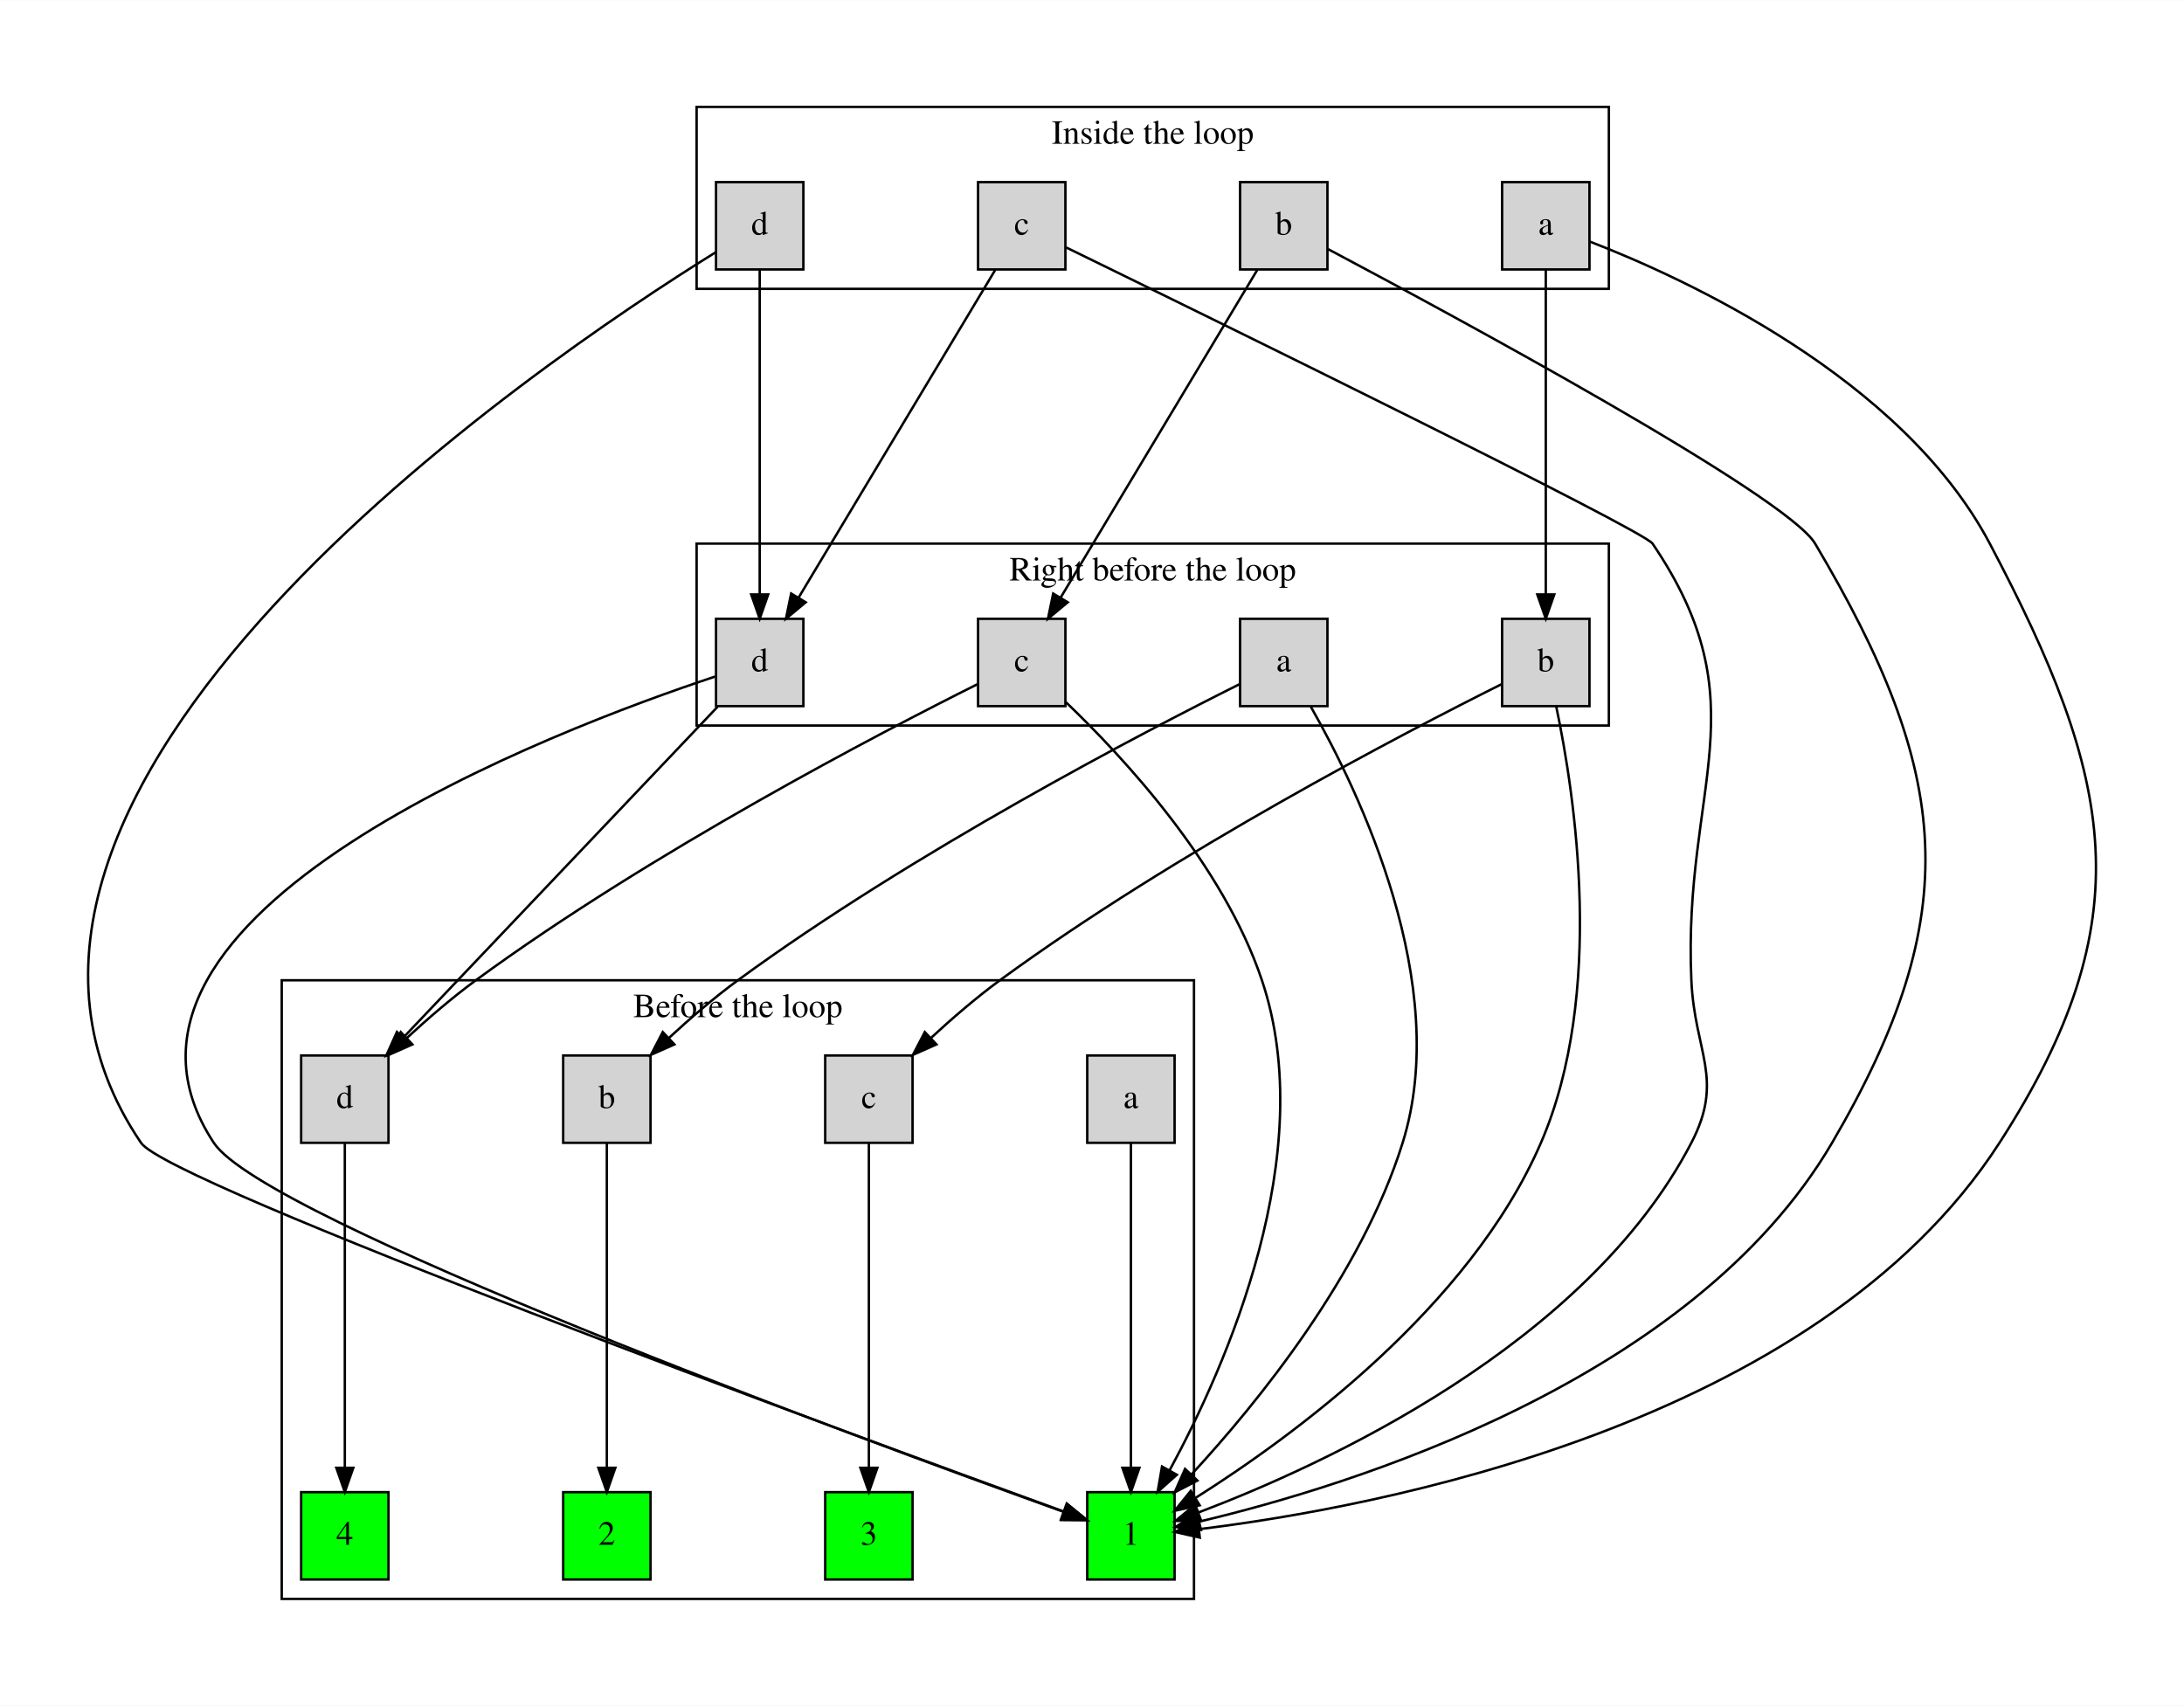
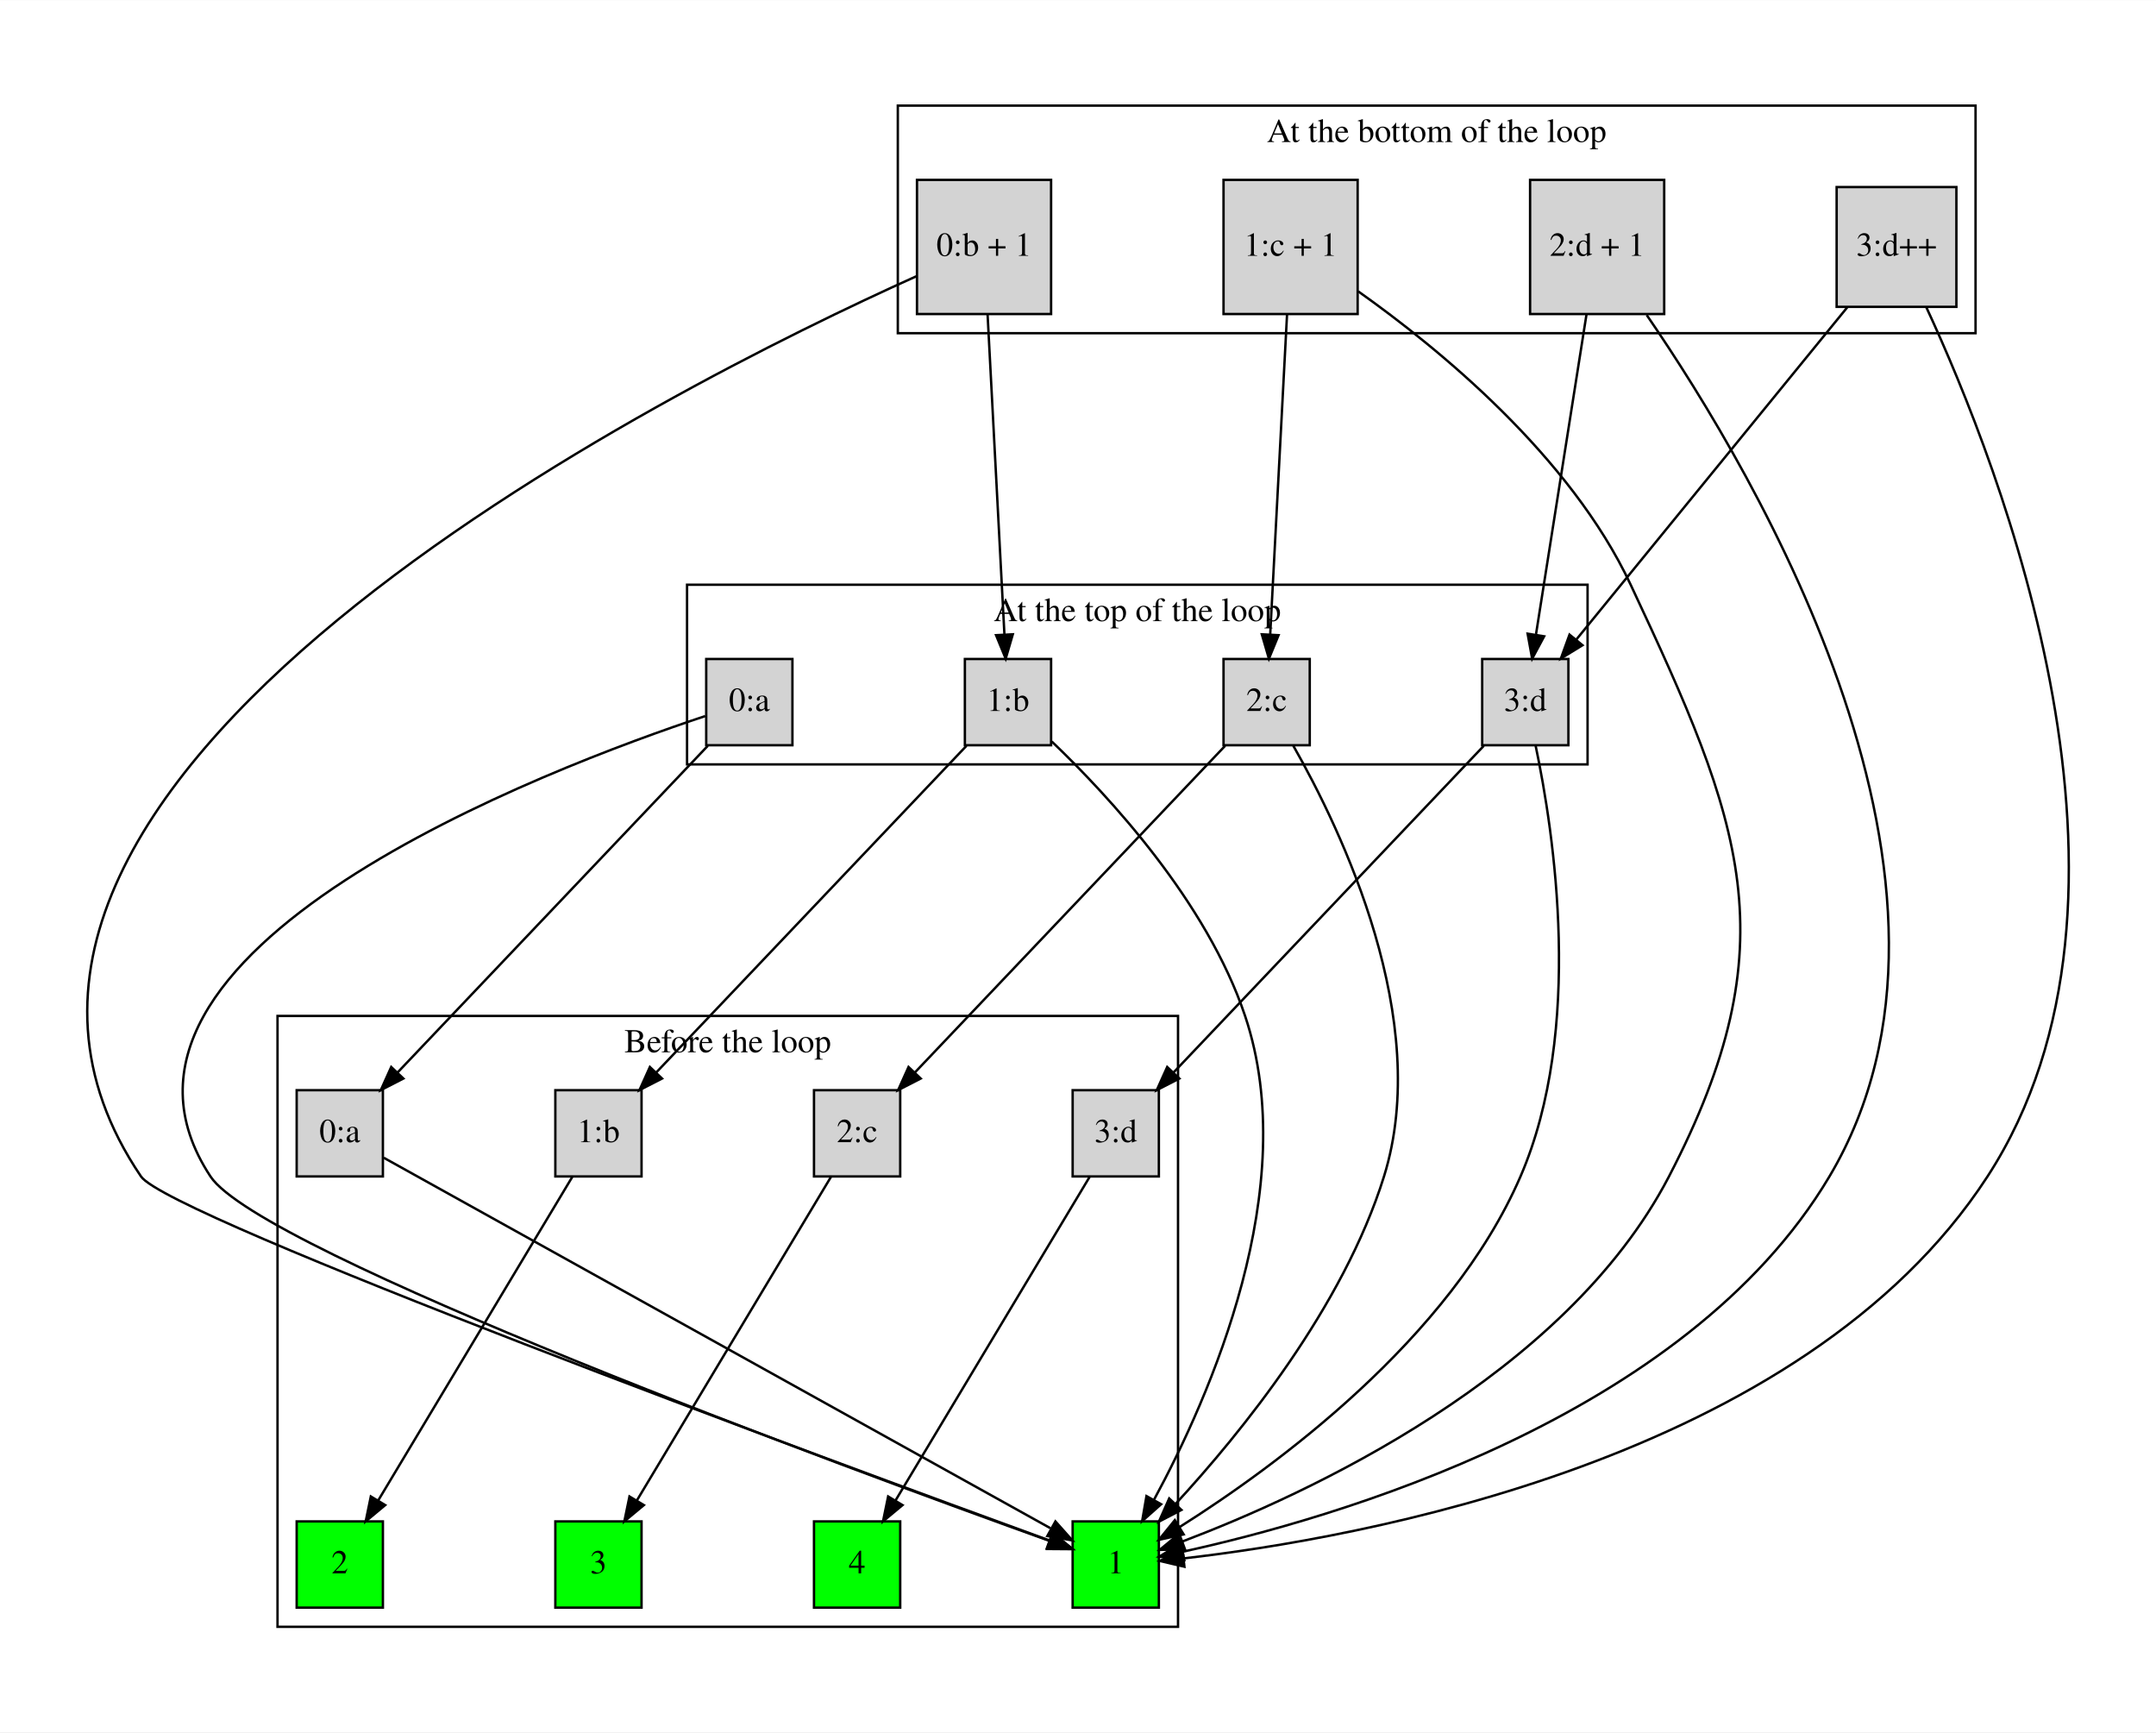
- <svg xmlns="http://www.w3.org/2000/svg" width="900pt" height="703pt" viewBox="0.00 0.00 900.17 703.00">
-   <g id="graph0" class="graph" transform="scale(1 1) rotate(0) translate(36 667)">
-     <polygon fill="#ffffff" stroke="transparent" points="-36,36 -36,-667 864.174,-667 864.174,36 -36,36" />
+ <svg xmlns="http://www.w3.org/2000/svg" width="900pt" height="723pt" viewBox="0.00 0.00 900.22 723.00">
+   <g id="graph0" class="graph" transform="scale(1 1) rotate(0) translate(36 687)">
+     <polygon fill="#ffffff" stroke="transparent" points="-36,36 -36,-687 864.221,-687 864.221,36 -36,36" />
    <g id="clust1" class="cluster">
-       <polygon fill="none" stroke="#000000" points="80.121,-8 80.121,-263 456.121,-263 456.121,-8 80.121,-8" />
-       <text text-anchor="middle" x="268.121" y="-247.8" font-family="Times,serif" font-size="14.00" fill="#000000">Before the loop</text>
+       <polygon fill="none" stroke="#000000" points="79.875,-8 79.875,-263 455.875,-263 455.875,-8 79.875,-8" />
+       <text text-anchor="middle" x="267.875" y="-247.8" font-family="Times,serif" font-size="14.00" fill="#000000">Before the loop</text>
    </g>
    <g id="clust2" class="cluster">
-       <polygon fill="none" stroke="#000000" points="251.121,-368 251.121,-443 627.121,-443 627.121,-368 251.121,-368" />
-       <text text-anchor="middle" x="439.121" y="-427.8" font-family="Times,serif" font-size="14.00" fill="#000000">Right before the loop</text>
+       <polygon fill="none" stroke="#000000" points="250.875,-368 250.875,-443 626.875,-443 626.875,-368 250.875,-368" />
+       <text text-anchor="middle" x="438.875" y="-427.8" font-family="Times,serif" font-size="14.00" fill="#000000">At the top of the loop</text>
    </g>
    <g id="clust3" class="cluster">
-       <polygon fill="none" stroke="#000000" points="251.121,-548 251.121,-623 627.121,-623 627.121,-548 251.121,-548" />
-       <text text-anchor="middle" x="439.121" y="-607.8" font-family="Times,serif" font-size="14.00" fill="#000000">Inside the loop</text>
+       <polygon fill="none" stroke="#000000" points="338.875,-548 338.875,-643 788.875,-643 788.875,-548 338.875,-548" />
+       <text text-anchor="middle" x="563.875" y="-627.8" font-family="Times,serif" font-size="14.00" fill="#000000">At the bottom of the loop</text>
    </g>
    <g id="node1" class="node">
-       <polygon fill="#00ff00" stroke="#000000" points="448.121,-52 412.121,-52 412.121,-16 448.121,-16 448.121,-52" />
-       <text text-anchor="middle" x="430.121" y="-30.3" font-family="Times,serif" font-size="14.00" fill="#000000">1</text>
+       <polygon fill="#00ff00" stroke="#000000" points="447.875,-52 411.875,-52 411.875,-16 447.875,-16 447.875,-52" />
+       <text text-anchor="middle" x="429.875" y="-30.3" font-family="Times,serif" font-size="14.00" fill="#000000">1</text>
    </g>
    <g id="node2" class="node">
-       <polygon fill="#00ff00" stroke="#000000" points="232.121,-52 196.121,-52 196.121,-16 232.121,-16 232.121,-52" />
-       <text text-anchor="middle" x="214.121" y="-30.3" font-family="Times,serif" font-size="14.00" fill="#000000">2</text>
+       <polygon fill="#00ff00" stroke="#000000" points="123.875,-52 87.875,-52 87.875,-16 123.875,-16 123.875,-52" />
+       <text text-anchor="middle" x="105.875" y="-30.3" font-family="Times,serif" font-size="14.00" fill="#000000">2</text>
    </g>
    <g id="node3" class="node">
-       <polygon fill="#00ff00" stroke="#000000" points="340.121,-52 304.121,-52 304.121,-16 340.121,-16 340.121,-52" />
-       <text text-anchor="middle" x="322.121" y="-30.3" font-family="Times,serif" font-size="14.00" fill="#000000">3</text>
+       <polygon fill="#00ff00" stroke="#000000" points="231.875,-52 195.875,-52 195.875,-16 231.875,-16 231.875,-52" />
+       <text text-anchor="middle" x="213.875" y="-30.3" font-family="Times,serif" font-size="14.00" fill="#000000">3</text>
    </g>
    <g id="node4" class="node">
-       <polygon fill="#00ff00" stroke="#000000" points="124.121,-52 88.121,-52 88.121,-16 124.121,-16 124.121,-52" />
-       <text text-anchor="middle" x="106.121" y="-30.3" font-family="Times,serif" font-size="14.00" fill="#000000">4</text>
+       <polygon fill="#00ff00" stroke="#000000" points="339.875,-52 303.875,-52 303.875,-16 339.875,-16 339.875,-52" />
+       <text text-anchor="middle" x="321.875" y="-30.3" font-family="Times,serif" font-size="14.00" fill="#000000">4</text>
    </g>
    <g id="node5" class="node">
-       <polygon fill="#d3d3d3" stroke="#000000" points="448.121,-232 412.121,-232 412.121,-196 448.121,-196 448.121,-232" />
-       <text text-anchor="middle" x="430.121" y="-210.3" font-family="Times,serif" font-size="14.00" fill="#000000">a</text>
+       <polygon fill="#d3d3d3" stroke="#000000" points="123.875,-232 87.875,-232 87.875,-196 123.875,-196 123.875,-232" />
+       <text text-anchor="middle" x="105.875" y="-210.3" font-family="Times,serif" font-size="14.00" fill="#000000">0:a</text>
    </g>
    <g id="edge1" class="edge">
-       <path fill="none" stroke="#000000" d="M430.121,-195.75C430.121,-164.269 430.121,-99.55 430.121,-62.225" />
-       <polygon fill="#000000" stroke="#000000" points="433.621,-62.031 430.121,-52.031 426.621,-62.031 433.621,-62.031" />
+       <path fill="none" stroke="#000000" d="M124.223,-203.807C178.466,-173.672 338.289,-84.881 402.605,-49.15" />
+       <polygon fill="#000000" stroke="#000000" points="404.686,-51.998 411.728,-44.081 401.287,-45.878 404.686,-51.998" />
    </g>
    <g id="node6" class="node">
-       <polygon fill="#d3d3d3" stroke="#000000" points="232.121,-232 196.121,-232 196.121,-196 232.121,-196 232.121,-232" />
-       <text text-anchor="middle" x="214.121" y="-210.3" font-family="Times,serif" font-size="14.00" fill="#000000">b</text>
+       <polygon fill="#d3d3d3" stroke="#000000" points="231.875,-232 195.875,-232 195.875,-196 231.875,-196 231.875,-232" />
+       <text text-anchor="middle" x="213.875" y="-210.3" font-family="Times,serif" font-size="14.00" fill="#000000">1:b</text>
    </g>
    <g id="edge2" class="edge">
-       <path fill="none" stroke="#000000" d="M214.121,-195.75C214.121,-164.269 214.121,-99.55 214.121,-62.225" />
-       <polygon fill="#000000" stroke="#000000" points="217.621,-62.031 214.121,-52.031 210.621,-62.031 217.621,-62.031" />
+       <path fill="none" stroke="#000000" d="M202.925,-195.75C183.793,-163.863 144.202,-97.878 121.953,-60.797" />
+       <polygon fill="#000000" stroke="#000000" points="124.839,-58.805 116.693,-52.031 118.837,-62.406 124.839,-58.805" />
    </g>
    <g id="node7" class="node">
-       <polygon fill="#d3d3d3" stroke="#000000" points="340.121,-232 304.121,-232 304.121,-196 340.121,-196 340.121,-232" />
-       <text text-anchor="middle" x="322.121" y="-210.3" font-family="Times,serif" font-size="14.00" fill="#000000">c</text>
+       <polygon fill="#d3d3d3" stroke="#000000" points="339.875,-232 303.875,-232 303.875,-196 339.875,-196 339.875,-232" />
+       <text text-anchor="middle" x="321.875" y="-210.3" font-family="Times,serif" font-size="14.00" fill="#000000">2:c</text>
    </g>
    <g id="edge3" class="edge">
-       <path fill="none" stroke="#000000" d="M322.121,-195.75C322.121,-164.269 322.121,-99.55 322.121,-62.225" />
-       <polygon fill="#000000" stroke="#000000" points="325.621,-62.031 322.121,-52.031 318.621,-62.031 325.621,-62.031" />
+       <path fill="none" stroke="#000000" d="M310.925,-195.75C291.793,-163.863 252.202,-97.878 229.953,-60.797" />
+       <polygon fill="#000000" stroke="#000000" points="232.839,-58.805 224.693,-52.031 226.837,-62.406 232.839,-58.805" />
    </g>
    <g id="node8" class="node">
-       <polygon fill="#d3d3d3" stroke="#000000" points="124.121,-232 88.121,-232 88.121,-196 124.121,-196 124.121,-232" />
-       <text text-anchor="middle" x="106.121" y="-210.3" font-family="Times,serif" font-size="14.00" fill="#000000">d</text>
+       <polygon fill="#d3d3d3" stroke="#000000" points="447.875,-232 411.875,-232 411.875,-196 447.875,-196 447.875,-232" />
+       <text text-anchor="middle" x="429.875" y="-210.3" font-family="Times,serif" font-size="14.00" fill="#000000">3:d</text>
    </g>
    <g id="edge4" class="edge">
-       <path fill="none" stroke="#000000" d="M106.121,-195.75C106.121,-164.269 106.121,-99.55 106.121,-62.225" />
-       <polygon fill="#000000" stroke="#000000" points="109.621,-62.031 106.121,-52.031 102.621,-62.031 109.621,-62.031" />
+       <path fill="none" stroke="#000000" d="M418.925,-195.75C399.793,-163.863 360.202,-97.878 337.953,-60.797" />
+       <polygon fill="#000000" stroke="#000000" points="340.839,-58.805 332.693,-52.031 334.837,-62.406 340.839,-58.805" />
    </g>
    <g id="node9" class="node">
-       <polygon fill="#d3d3d3" stroke="#000000" points="295.121,-412 259.121,-412 259.121,-376 295.121,-376 295.121,-412" />
-       <text text-anchor="middle" x="277.121" y="-390.3" font-family="Times,serif" font-size="14.00" fill="#000000">d</text>
+       <polygon fill="#d3d3d3" stroke="#000000" points="294.875,-412 258.875,-412 258.875,-376 294.875,-376 294.875,-412" />
+       <text text-anchor="middle" x="276.875" y="-390.3" font-family="Times,serif" font-size="14.00" fill="#000000">0:a</text>
    </g>
    <g id="edge6" class="edge">
-       <path fill="none" stroke="#000000" d="M258.718,-388.178C194.849,-366.988 -10.037,-290.265 52.121,-196 72.966,-164.386 318.861,-73.913 402.485,-43.848" />
-       <polygon fill="#000000" stroke="#000000" points="403.842,-47.08 412.074,-40.41 401.479,-40.49 403.842,-47.08" />
+       <path fill="none" stroke="#000000" d="M258.472,-388.178C194.603,-366.988 -10.283,-290.265 51.875,-196 72.721,-164.386 318.615,-73.913 402.239,-43.848" />
+       <polygon fill="#000000" stroke="#000000" points="403.596,-47.08 411.828,-40.41 401.233,-40.49 403.596,-47.08" />
    </g>
    <g id="edge5" class="edge">
-       <path fill="none" stroke="#000000" d="M259.783,-375.75C229.106,-343.458 165.206,-276.195 130.248,-239.397" />
-       <polygon fill="#000000" stroke="#000000" points="132.675,-236.87 123.25,-232.031 127.6,-241.691 132.675,-236.87" />
+       <path fill="none" stroke="#000000" d="M259.537,-375.75C228.86,-343.458 164.96,-276.195 130.002,-239.397" />
+       <polygon fill="#000000" stroke="#000000" points="132.429,-236.87 123.004,-232.031 127.354,-241.691 132.429,-236.87" />
    </g>
    <g id="node10" class="node">
-       <polygon fill="#d3d3d3" stroke="#000000" points="403.121,-412 367.121,-412 367.121,-376 403.121,-376 403.121,-412" />
-       <text text-anchor="middle" x="385.121" y="-390.3" font-family="Times,serif" font-size="14.00" fill="#000000">c</text>
+       <polygon fill="#d3d3d3" stroke="#000000" points="402.875,-412 366.875,-412 366.875,-376 402.875,-376 402.875,-412" />
+       <text text-anchor="middle" x="384.875" y="-390.3" font-family="Times,serif" font-size="14.00" fill="#000000">1:b</text>
    </g>
    <g id="edge8" class="edge">
-       <path fill="none" stroke="#000000" d="M403.408,-377.553C427.357,-354.649 468.168,-310.569 484.121,-263 508.079,-191.561 469.472,-104.175 446.026,-60.916" />
-       <polygon fill="#000000" stroke="#000000" points="449.059,-59.168 441.14,-52.13 442.941,-62.57 449.059,-59.168" />
+       <path fill="none" stroke="#000000" d="M403.163,-377.553C427.111,-354.649 467.922,-310.569 483.875,-263 507.833,-191.561 469.227,-104.175 445.78,-60.916" />
+       <polygon fill="#000000" stroke="#000000" points="448.813,-59.168 440.894,-52.13 442.695,-62.57 448.813,-59.168" />
    </g>
    <g id="edge7" class="edge">
-       <path fill="none" stroke="#000000" d="M366.825,-385.017C327.436,-365.325 232.328,-315.877 160.121,-263 150.325,-255.827 140.29,-247.151 131.57,-239.105" />
-       <polygon fill="#000000" stroke="#000000" points="133.966,-236.554 124.284,-232.251 129.169,-241.652 133.966,-236.554" />
+       <path fill="none" stroke="#000000" d="M367.537,-375.75C336.86,-343.458 272.96,-276.195 238.002,-239.397" />
+       <polygon fill="#000000" stroke="#000000" points="240.429,-236.87 231.004,-232.031 235.354,-241.691 240.429,-236.87" />
    </g>
    <g id="node11" class="node">
-       <polygon fill="#d3d3d3" stroke="#000000" points="619.121,-412 583.121,-412 583.121,-376 619.121,-376 619.121,-412" />
-       <text text-anchor="middle" x="601.121" y="-390.3" font-family="Times,serif" font-size="14.00" fill="#000000">b</text>
+       <polygon fill="#d3d3d3" stroke="#000000" points="510.875,-412 474.875,-412 474.875,-376 510.875,-376 510.875,-412" />
+       <text text-anchor="middle" x="492.875" y="-390.3" font-family="Times,serif" font-size="14.00" fill="#000000">2:c</text>
    </g>
    <g id="edge10" class="edge">
-       <path fill="none" stroke="#000000" d="M605.427,-375.834C613.031,-339.779 625.67,-257.366 599.121,-196 569.701,-127.999 496.481,-74.696 456.761,-49.641" />
-       <polygon fill="#000000" stroke="#000000" points="458.473,-46.585 448.126,-44.307 454.794,-52.54 458.473,-46.585" />
+       <path fill="none" stroke="#000000" d="M504.015,-375.782C524.044,-340.65 562.232,-261.243 541.875,-196 524.86,-141.468 482.351,-89.116 454.871,-59.324" />
+       <polygon fill="#000000" stroke="#000000" points="457.29,-56.786 447.893,-51.892 452.187,-61.578 457.29,-56.786" />
    </g>
    <g id="edge9" class="edge">
-       <path fill="none" stroke="#000000" d="M582.825,-385.017C543.436,-365.325 448.328,-315.877 376.121,-263 366.325,-255.827 356.29,-247.151 347.57,-239.105" />
-       <polygon fill="#000000" stroke="#000000" points="349.966,-236.554 340.284,-232.251 345.169,-241.652 349.966,-236.554" />
+       <path fill="none" stroke="#000000" d="M475.537,-375.75C444.86,-343.458 380.96,-276.195 346.002,-239.397" />
+       <polygon fill="#000000" stroke="#000000" points="348.429,-236.87 339.004,-232.031 343.354,-241.691 348.429,-236.87" />
    </g>
    <g id="node12" class="node">
-       <polygon fill="#d3d3d3" stroke="#000000" points="511.121,-412 475.121,-412 475.121,-376 511.121,-376 511.121,-412" />
-       <text text-anchor="middle" x="493.121" y="-390.3" font-family="Times,serif" font-size="14.00" fill="#000000">a</text>
+       <polygon fill="#d3d3d3" stroke="#000000" points="618.875,-412 582.875,-412 582.875,-376 618.875,-376 618.875,-412" />
+       <text text-anchor="middle" x="600.875" y="-390.3" font-family="Times,serif" font-size="14.00" fill="#000000">3:d</text>
    </g>
    <g id="edge12" class="edge">
-       <path fill="none" stroke="#000000" d="M504.261,-375.782C524.29,-340.65 562.478,-261.243 542.121,-196 525.105,-141.468 482.597,-89.116 455.117,-59.324" />
-       <polygon fill="#000000" stroke="#000000" points="457.536,-56.786 448.139,-51.892 452.433,-61.578 457.536,-56.786" />
+       <path fill="none" stroke="#000000" d="M605.181,-375.834C612.785,-339.779 625.424,-257.366 598.875,-196 569.455,-127.999 496.236,-74.696 456.516,-49.641" />
+       <polygon fill="#000000" stroke="#000000" points="458.227,-46.585 447.88,-44.307 454.548,-52.54 458.227,-46.585" />
    </g>
    <g id="edge11" class="edge">
-       <path fill="none" stroke="#000000" d="M474.825,-385.017C435.436,-365.325 340.328,-315.877 268.121,-263 258.325,-255.827 248.29,-247.151 239.57,-239.105" />
-       <polygon fill="#000000" stroke="#000000" points="241.966,-236.554 232.284,-232.251 237.169,-241.652 241.966,-236.554" />
+       <path fill="none" stroke="#000000" d="M583.537,-375.75C552.86,-343.458 488.96,-276.195 454.002,-239.397" />
+       <polygon fill="#000000" stroke="#000000" points="456.429,-236.87 447.004,-232.031 451.354,-241.691 456.429,-236.87" />
    </g>
    <g id="node13" class="node">
-       <polygon fill="#d3d3d3" stroke="#000000" points="295.121,-592 259.121,-592 259.121,-556 295.121,-556 295.121,-592" />
-       <text text-anchor="middle" x="277.121" y="-570.3" font-family="Times,serif" font-size="14.00" fill="#000000">d</text>
+       <polygon fill="#d3d3d3" stroke="#000000" points="402.875,-612 346.875,-612 346.875,-556 402.875,-556 402.875,-612" />
+       <text text-anchor="middle" x="374.875" y="-580.3" font-family="Times,serif" font-size="14.00" fill="#000000">0:b + 1</text>
    </g>
    <g id="edge14" class="edge">
-       <path fill="none" stroke="#000000" d="M259.109,-563.159C186.476,-518.083 -76.366,-341.071 22.121,-196 33.597,-179.095 312.241,-76.8 402.315,-44.066" />
-       <polygon fill="#000000" stroke="#000000" points="403.658,-47.302 411.863,-40.6 401.269,-40.722 403.658,-47.302" />
+       <path fill="none" stroke="#000000" d="M346.553,-571.737C245.089,-526.076 -88.422,-360.089 22.875,-196 34.32,-179.126 312.283,-76.81 402.137,-44.069" />
+       <polygon fill="#000000" stroke="#000000" points="403.462,-47.311 411.662,-40.602 401.068,-40.733 403.462,-47.311" />
    </g>
    <g id="edge13" class="edge">
-       <path fill="none" stroke="#000000" d="M277.121,-555.75C277.121,-524.269 277.121,-459.55 277.121,-422.225" />
-       <polygon fill="#000000" stroke="#000000" points="280.621,-422.031 277.121,-412.031 273.621,-422.031 280.621,-422.031" />
+       <path fill="none" stroke="#000000" d="M376.35,-555.965C378.236,-520.136 381.483,-458.45 383.378,-422.432" />
+       <polygon fill="#000000" stroke="#000000" points="386.89,-422.305 383.92,-412.135 379.899,-421.937 386.89,-422.305" />
    </g>
    <g id="node14" class="node">
-       <polygon fill="#d3d3d3" stroke="#000000" points="403.121,-592 367.121,-592 367.121,-556 403.121,-556 403.121,-592" />
-       <text text-anchor="middle" x="385.121" y="-570.3" font-family="Times,serif" font-size="14.00" fill="#000000">c</text>
+       <polygon fill="#d3d3d3" stroke="#000000" points="530.875,-612 474.875,-612 474.875,-556 530.875,-556 530.875,-612" />
+       <text text-anchor="middle" x="502.875" y="-580.3" font-family="Times,serif" font-size="14.00" fill="#000000">1:c + 1</text>
    </g>
    <g id="edge16" class="edge">
-       <path fill="none" stroke="#000000" d="M403.513,-565.03C462.189,-536.377 641.324,-448.593 645.121,-443 690.229,-376.548 657.562,-343.236 661.121,-263 662.44,-233.251 674.861,-222.418 661.121,-196 617.682,-112.481 509.274,-63.06 457.927,-43.611" />
-       <polygon fill="#000000" stroke="#000000" points="459.048,-40.294 448.455,-40.12 456.627,-46.862 459.048,-40.294" />
+       <path fill="none" stroke="#000000" d="M531.096,-565.476C564.756,-541.625 619.635,-496.78 644.875,-443 691.611,-343.414 711.635,-293.597 660.875,-196 617.437,-112.481 509.028,-63.06 457.681,-43.611" />
+       <polygon fill="#000000" stroke="#000000" points="458.803,-40.294 448.209,-40.12 456.382,-46.862 458.803,-40.294" />
    </g>
    <g id="edge15" class="edge">
-       <path fill="none" stroke="#000000" d="M374.171,-555.75C355.039,-523.863 315.447,-457.878 293.199,-420.797" />
-       <polygon fill="#000000" stroke="#000000" points="296.085,-418.805 287.939,-412.031 290.083,-422.406 296.085,-418.805" />
+       <path fill="none" stroke="#000000" d="M501.399,-555.965C499.514,-520.136 496.267,-458.45 494.371,-422.432" />
+       <polygon fill="#000000" stroke="#000000" points="497.85,-421.937 493.829,-412.135 490.86,-422.305 497.85,-421.937" />
    </g>
    <g id="node15" class="node">
-       <polygon fill="#d3d3d3" stroke="#000000" points="511.121,-592 475.121,-592 475.121,-556 511.121,-556 511.121,-592" />
-       <text text-anchor="middle" x="493.121" y="-570.3" font-family="Times,serif" font-size="14.00" fill="#000000">b</text>
+       <polygon fill="#d3d3d3" stroke="#000000" points="658.875,-612 602.875,-612 602.875,-556 658.875,-556 658.875,-612" />
+       <text text-anchor="middle" x="630.875" y="-580.3" font-family="Times,serif" font-size="14.00" fill="#000000">2:d + 1</text>
    </g>
    <g id="edge18" class="edge">
-       <path fill="none" stroke="#000000" d="M511.361,-564.388C561.817,-537.625 700.312,-462.911 712.121,-443 768.14,-348.54 774.634,-290.758 719.121,-196 661.385,-97.448 519.329,-54.313 458.505,-39.92" />
-       <polygon fill="#000000" stroke="#000000" points="458.991,-36.441 448.463,-37.633 457.436,-43.267 458.991,-36.441" />
+       <path fill="none" stroke="#000000" d="M651.57,-555.584C697.721,-488.436 799.556,-316.556 727.875,-196 667.704,-94.803 519.755,-52.862 457.837,-39.346" />
+       <polygon fill="#000000" stroke="#000000" points="458.493,-35.907 447.988,-37.279 457.056,-42.758 458.493,-35.907" />
    </g>
    <g id="edge17" class="edge">
-       <path fill="none" stroke="#000000" d="M482.171,-555.75C463.039,-523.863 423.447,-457.878 401.199,-420.797" />
-       <polygon fill="#000000" stroke="#000000" points="404.085,-418.805 395.939,-412.031 398.083,-422.406 404.085,-418.805" />
+       <path fill="none" stroke="#000000" d="M626.448,-555.965C620.791,-520.136 611.051,-458.45 605.364,-422.432" />
+       <polygon fill="#000000" stroke="#000000" points="608.755,-421.466 603.738,-412.135 601.841,-422.558 608.755,-421.466" />
    </g>
    <g id="node16" class="node">
-       <polygon fill="#d3d3d3" stroke="#000000" points="619.121,-592 583.121,-592 583.121,-556 619.121,-556 619.121,-592" />
-       <text text-anchor="middle" x="601.121" y="-570.3" font-family="Times,serif" font-size="14.00" fill="#000000">a</text>
+       <polygon fill="#d3d3d3" stroke="#000000" points="780.875,-609 730.875,-609 730.875,-559 780.875,-559 780.875,-609" />
+       <text text-anchor="middle" x="755.875" y="-580.3" font-family="Times,serif" font-size="14.00" fill="#000000">3:d++</text>
    </g>
    <g id="edge20" class="edge">
-       <path fill="none" stroke="#000000" d="M619.188,-567.522C657.826,-552.57 747.903,-511.582 784.121,-443 835.391,-345.914 847.638,-288.26 788.121,-196 712.472,-78.735 529.142,-45.437 458.516,-36.79" />
-       <polygon fill="#000000" stroke="#000000" points="458.516,-33.267 448.182,-35.605 457.718,-40.222 458.516,-33.267" />
+       <path fill="none" stroke="#000000" d="M768.349,-558.76C798.936,-492.914 869.821,-312.928 793.875,-196 716.645,-77.096 529.726,-44.743 458.285,-36.571" />
+       <polygon fill="#000000" stroke="#000000" points="458.542,-33.078 448.227,-35.495 457.798,-40.038 458.542,-33.078" />
    </g>
    <g id="edge19" class="edge">
-       <path fill="none" stroke="#000000" d="M601.121,-555.75C601.121,-524.269 601.121,-459.55 601.121,-422.225" />
-       <polygon fill="#000000" stroke="#000000" points="604.621,-422.031 601.121,-412.031 597.621,-422.031 604.621,-422.031" />
+       <path fill="none" stroke="#000000" d="M735.292,-558.769C705.817,-522.638 651.861,-456.499 622.058,-419.966" />
+       <polygon fill="#000000" stroke="#000000" points="624.764,-417.747 615.731,-412.211 619.34,-422.172 624.764,-417.747" />
    </g>
  </g>
</svg>
